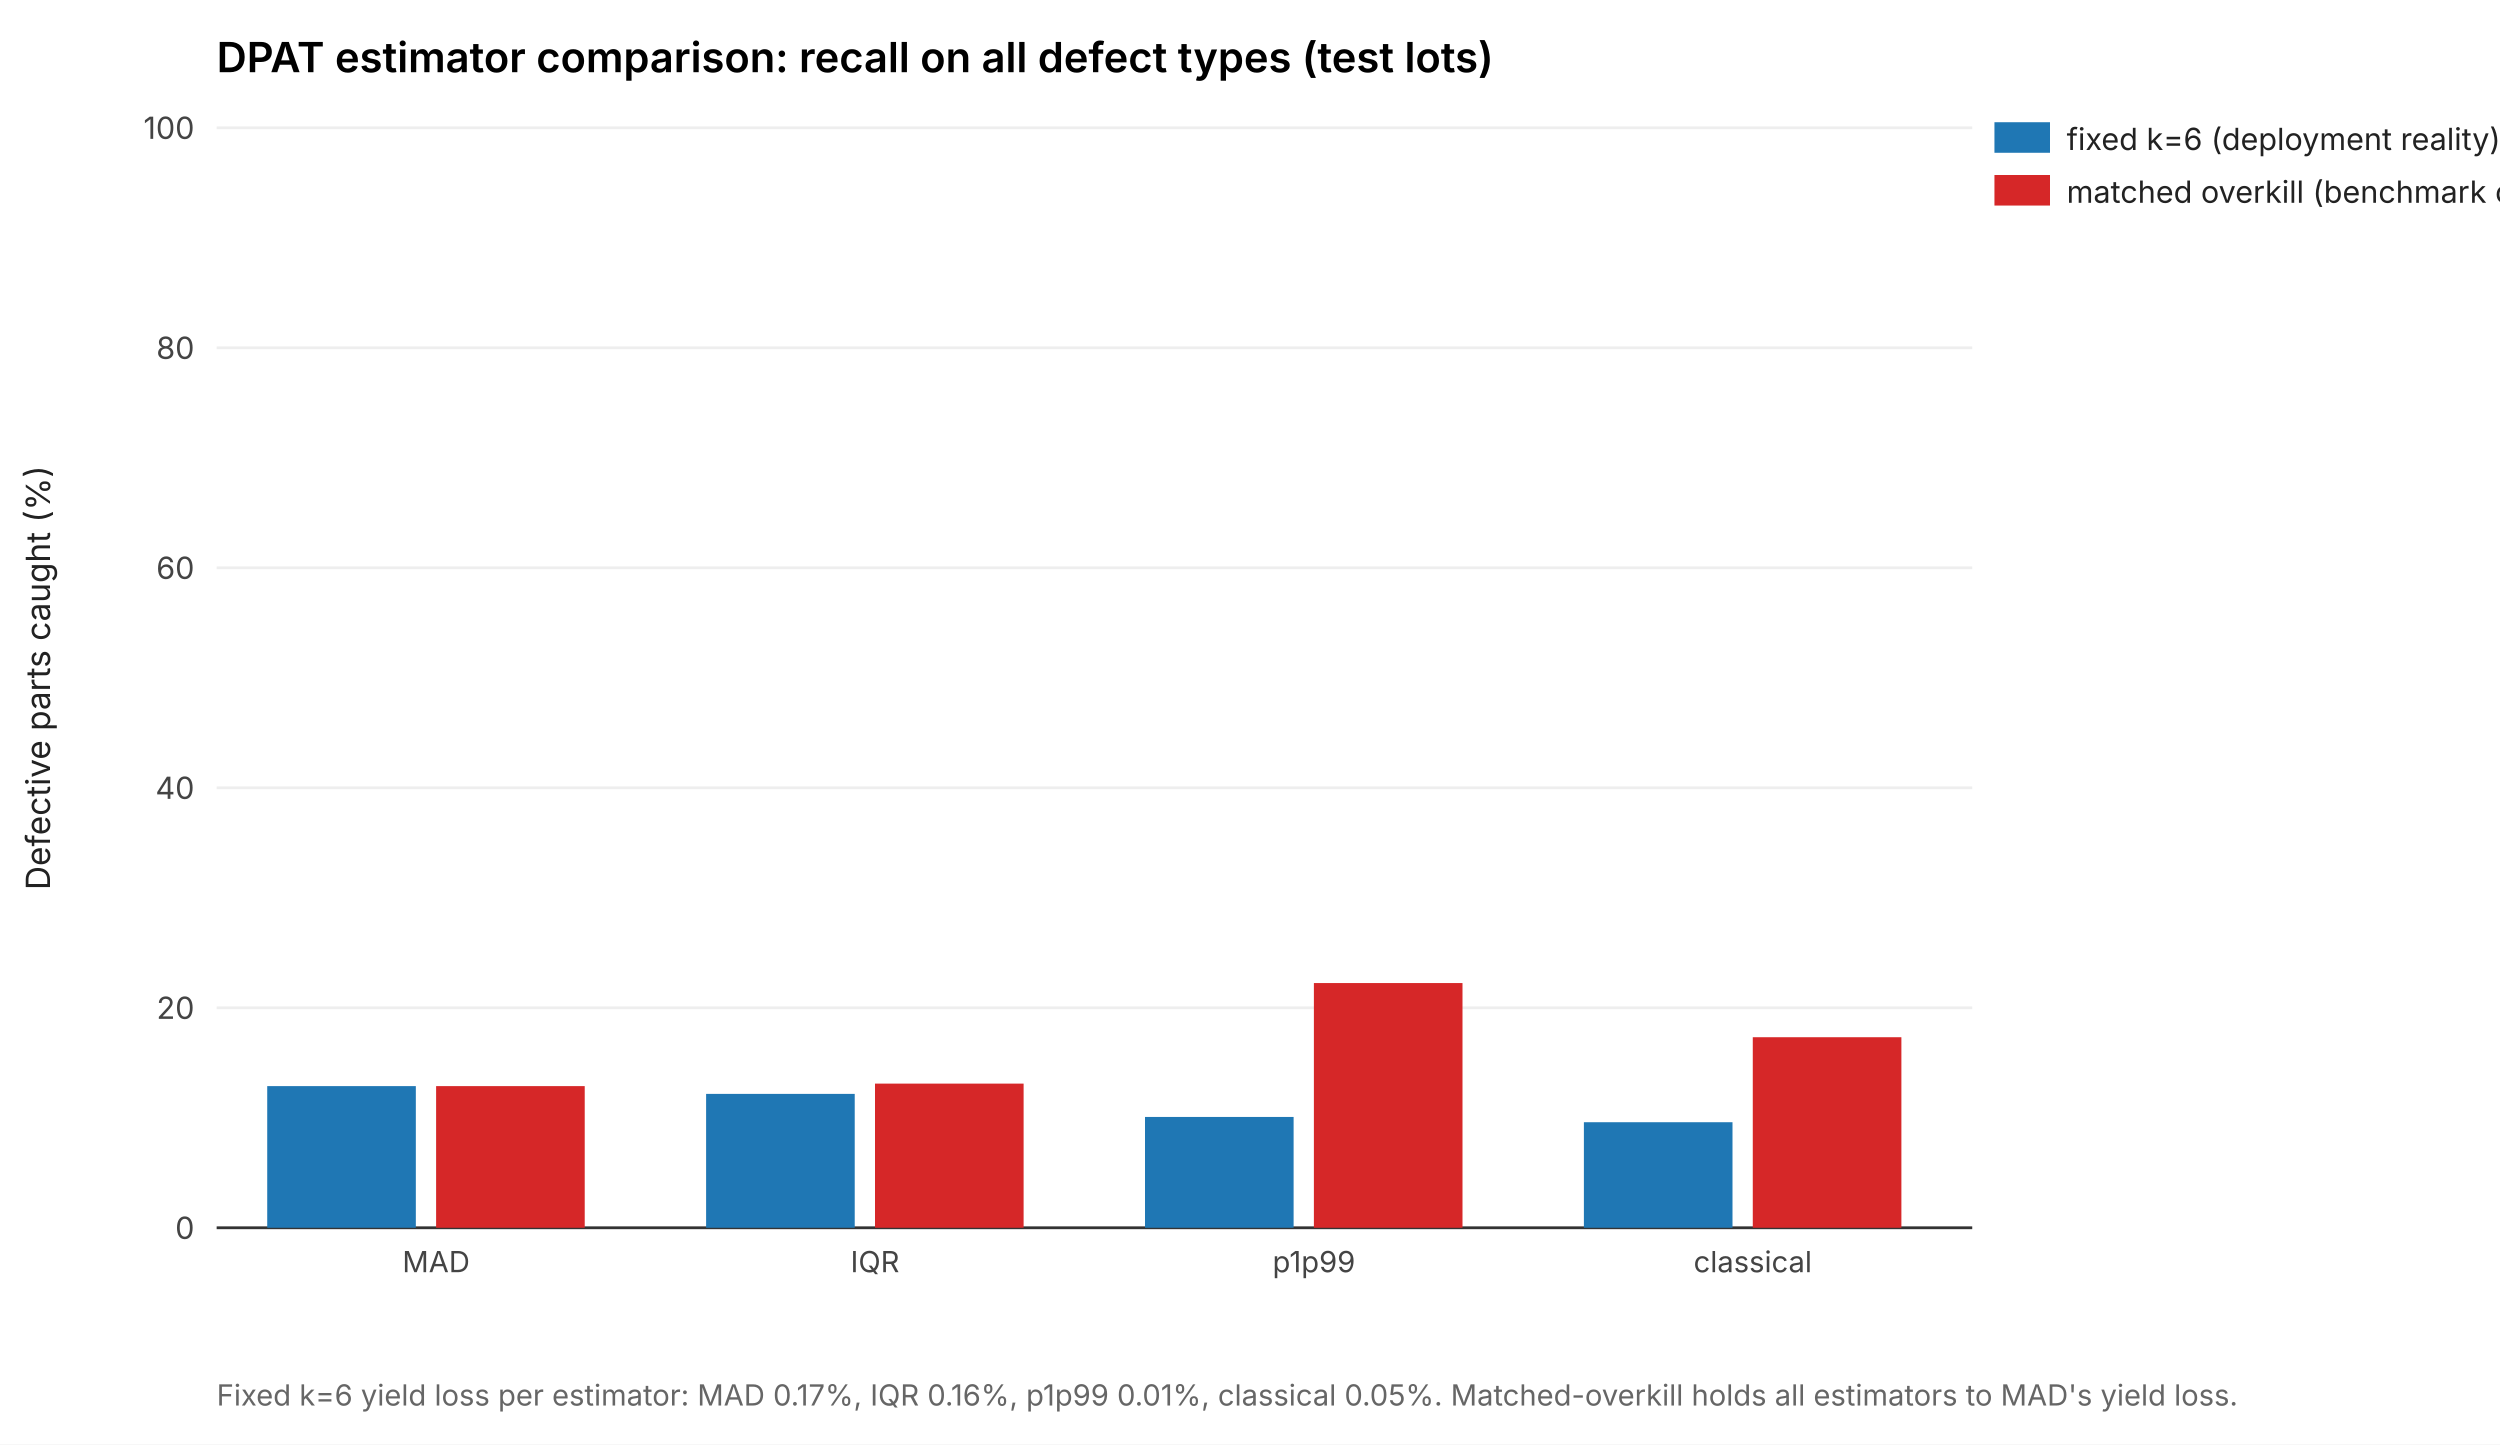
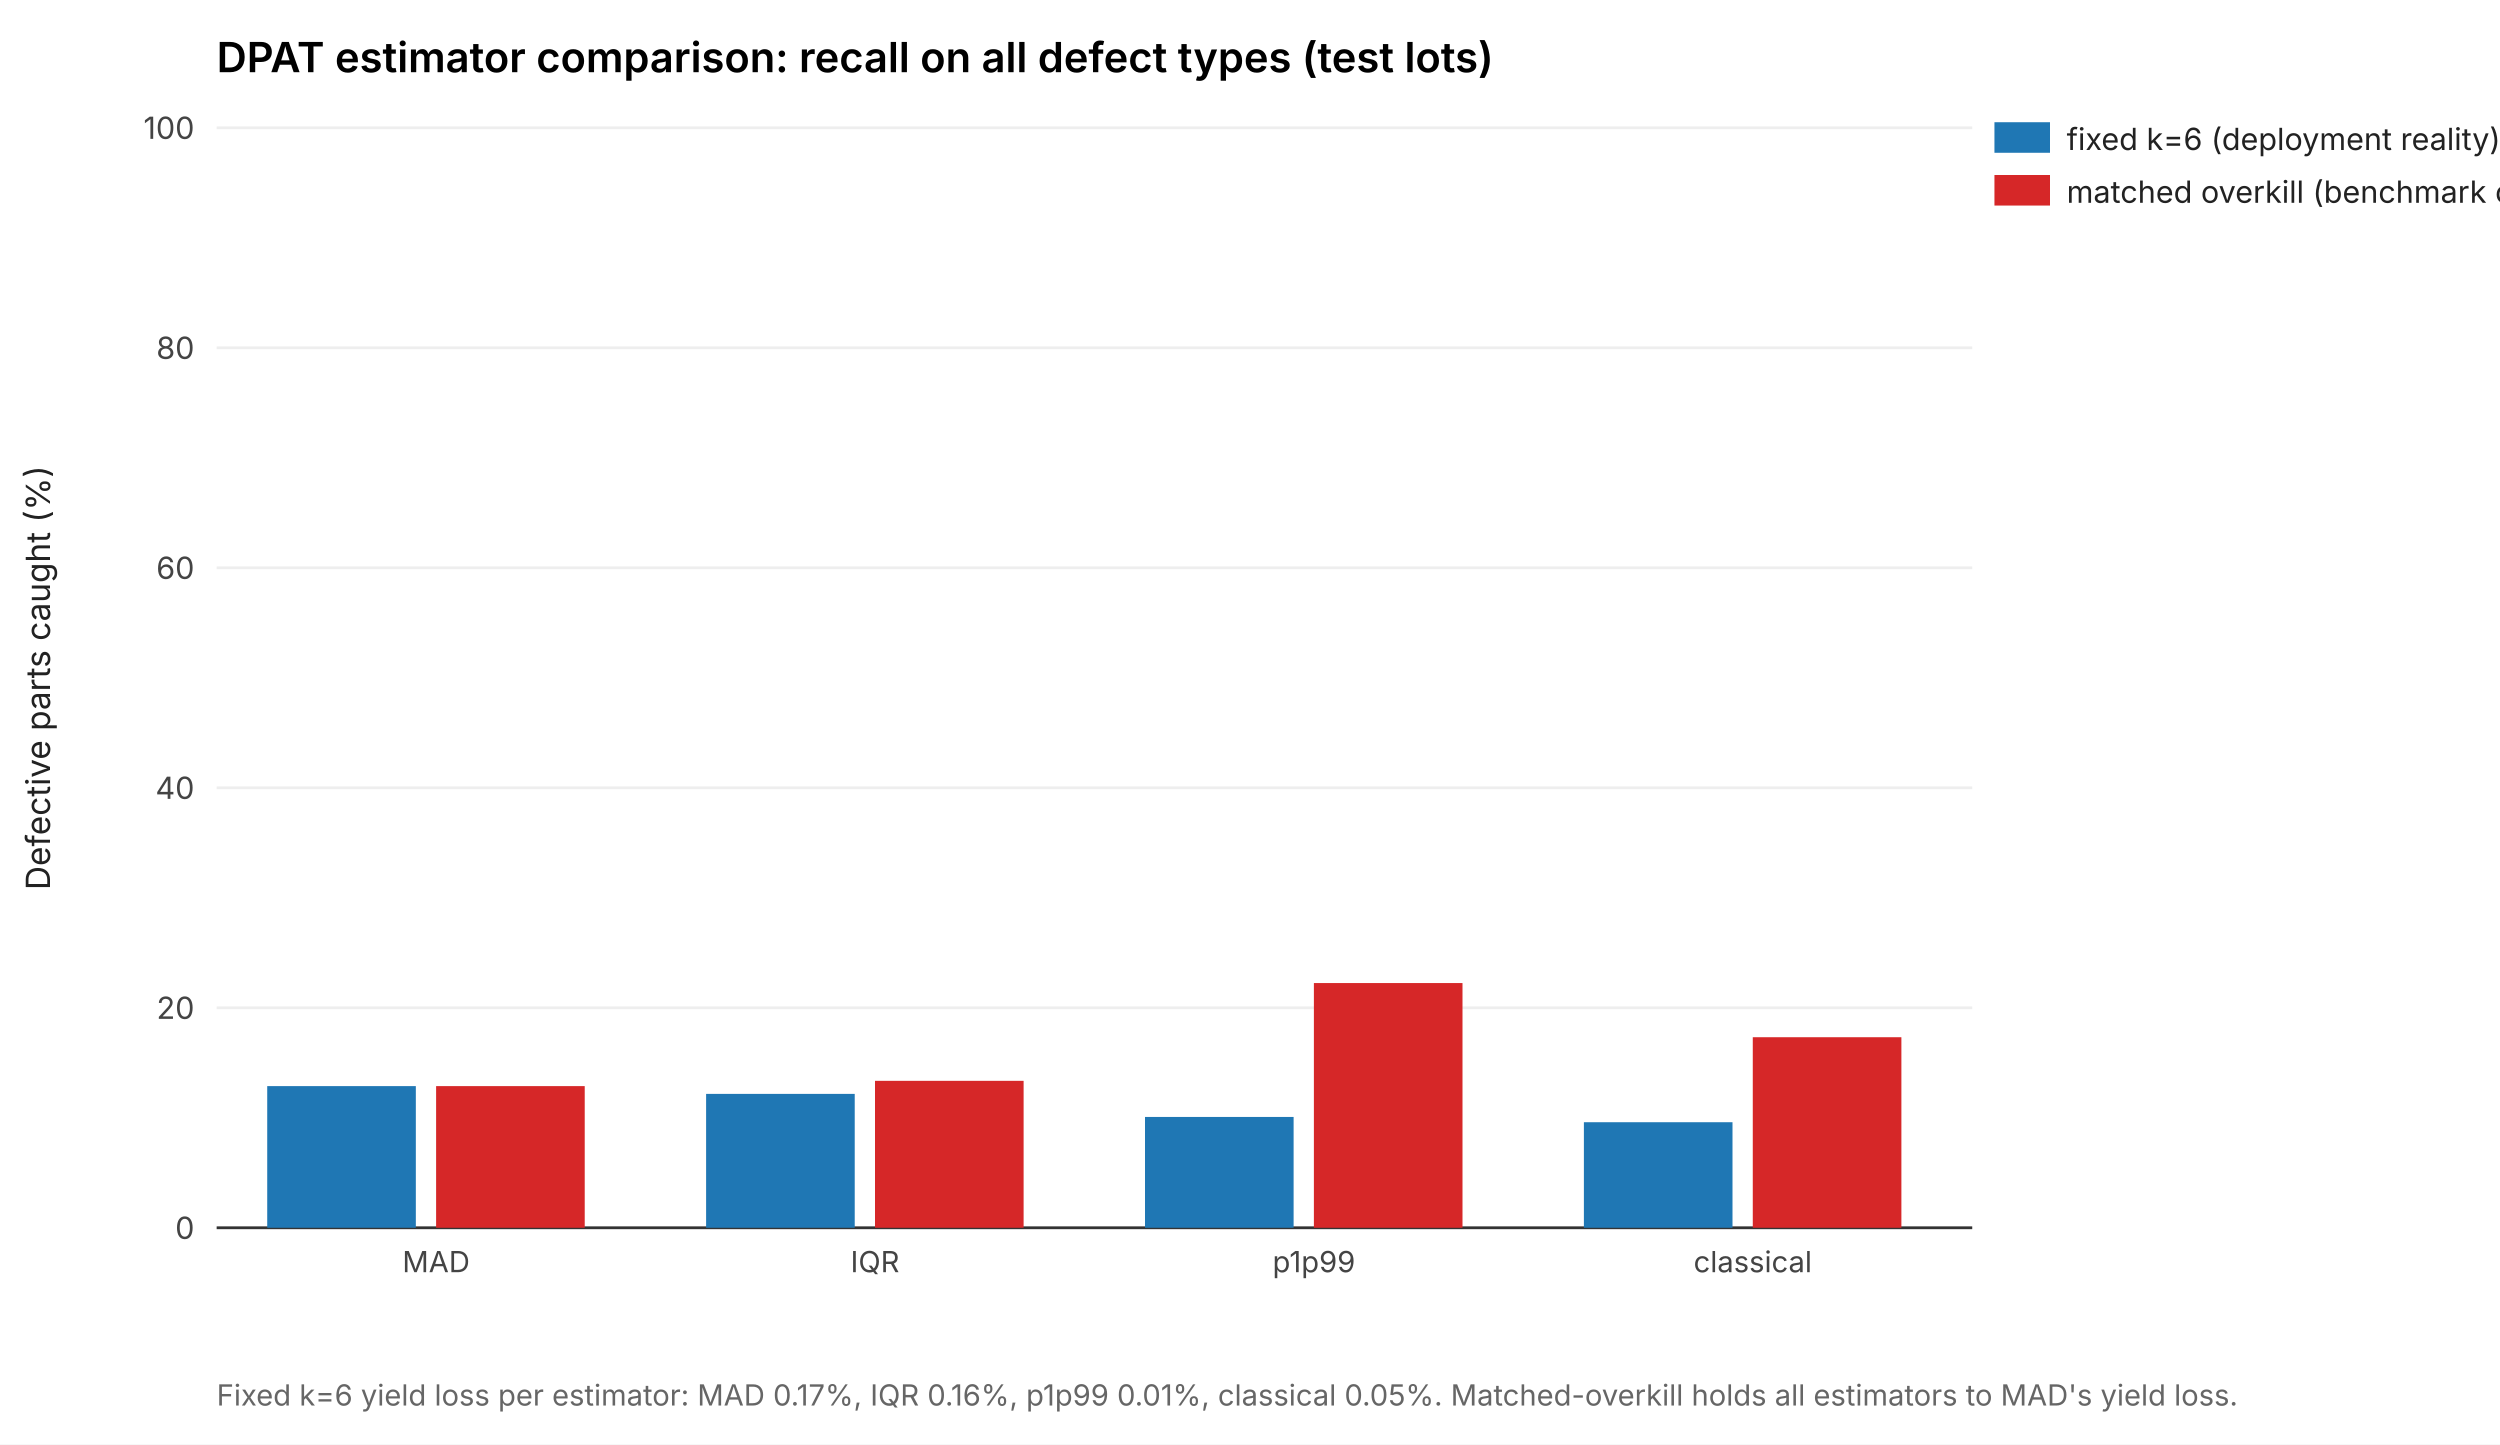
<svg xmlns="http://www.w3.org/2000/svg" width="900" height="520" viewBox="0 0 900 520" font-family="system-ui,-apple-system,sans-serif">
  <rect width="900" height="520" fill="#fff" />
  <text x="78" y="26" font-size="15" font-weight="600">DPAT estimator comparison: recall on all defect types (test lots)</text>
  <line x1="78" y1="442.0" x2="710" y2="442.0" stroke="#eee" />
  <text x="70" y="446.0" font-size="11" text-anchor="end" fill="#444">0</text>
  <line x1="78" y1="362.8" x2="710" y2="362.8" stroke="#eee" />
  <text x="70" y="366.8" font-size="11" text-anchor="end" fill="#444">20</text>
  <line x1="78" y1="283.6" x2="710" y2="283.6" stroke="#eee" />
  <text x="70" y="287.6" font-size="11" text-anchor="end" fill="#444">40</text>
  <line x1="78" y1="204.4" x2="710" y2="204.4" stroke="#eee" />
  <text x="70" y="208.4" font-size="11" text-anchor="end" fill="#444">60</text>
  <line x1="78" y1="125.2" x2="710" y2="125.2" stroke="#eee" />
  <text x="70" y="129.2" font-size="11" text-anchor="end" fill="#444">80</text>
  <line x1="78" y1="46.0" x2="710" y2="46.0" stroke="#eee" />
  <text x="70" y="50.0" font-size="11" text-anchor="end" fill="#444">100</text>
  <line x1="78" y1="442" x2="710" y2="442" stroke="#333" />
  <rect x="96.2" y="391.0" width="53.5" height="51.0" fill="#1f77b4" />
  <rect x="157.0" y="391.0" width="53.5" height="51.0" fill="#d62728" />
  <text x="157.0" y="458" font-size="10.5" text-anchor="middle" fill="#444">MAD</text>
  <rect x="254.2" y="393.8" width="53.5" height="48.2" fill="#1f77b4" />
-   <rect x="315.0" y="390.1" width="53.5" height="51.9" fill="#d62728" />
+   <rect x="315.0" y="389.1" width="53.5" height="52.9" fill="#d62728" />
  <text x="315.0" y="458" font-size="10.5" text-anchor="middle" fill="#444">IQR</text>
  <rect x="412.2" y="402.1" width="53.5" height="39.9" fill="#1f77b4" />
  <rect x="473.0" y="353.9" width="53.5" height="88.1" fill="#d62728" />
  <text x="473.0" y="458" font-size="10.5" text-anchor="middle" fill="#444">p1p99</text>
  <rect x="570.2" y="404.0" width="53.5" height="38.0" fill="#1f77b4" />
  <rect x="631.0" y="373.4" width="53.5" height="68.6" fill="#d62728" />
  <text x="631.0" y="458" font-size="10.5" text-anchor="middle" fill="#444">classical</text>
  <rect x="718" y="44" width="20" height="11" fill="#1f77b4" />
  <text x="744" y="54" font-size="11" fill="#222">fixed k=6 (deployment reality)</text>
  <rect x="718" y="63" width="20" height="11" fill="#d62728" />
  <text x="744" y="73" font-size="11" fill="#222">matched overkill (benchmark only)</text>
  <text x="18" y="244" font-size="12" fill="#222" transform="rotate(-90 18 244)" text-anchor="middle">Defective parts caught (%)</text>
  <text x="78" y="506" font-size="10.5" fill="#666">Fixed k=6 yield loss per estimator: MAD 0.17%, IQR 0.16%, p1p99 0.01%, classical 0.05%. Matched-overkill holds all estimators to MAD's yield loss.</text>
</svg>
